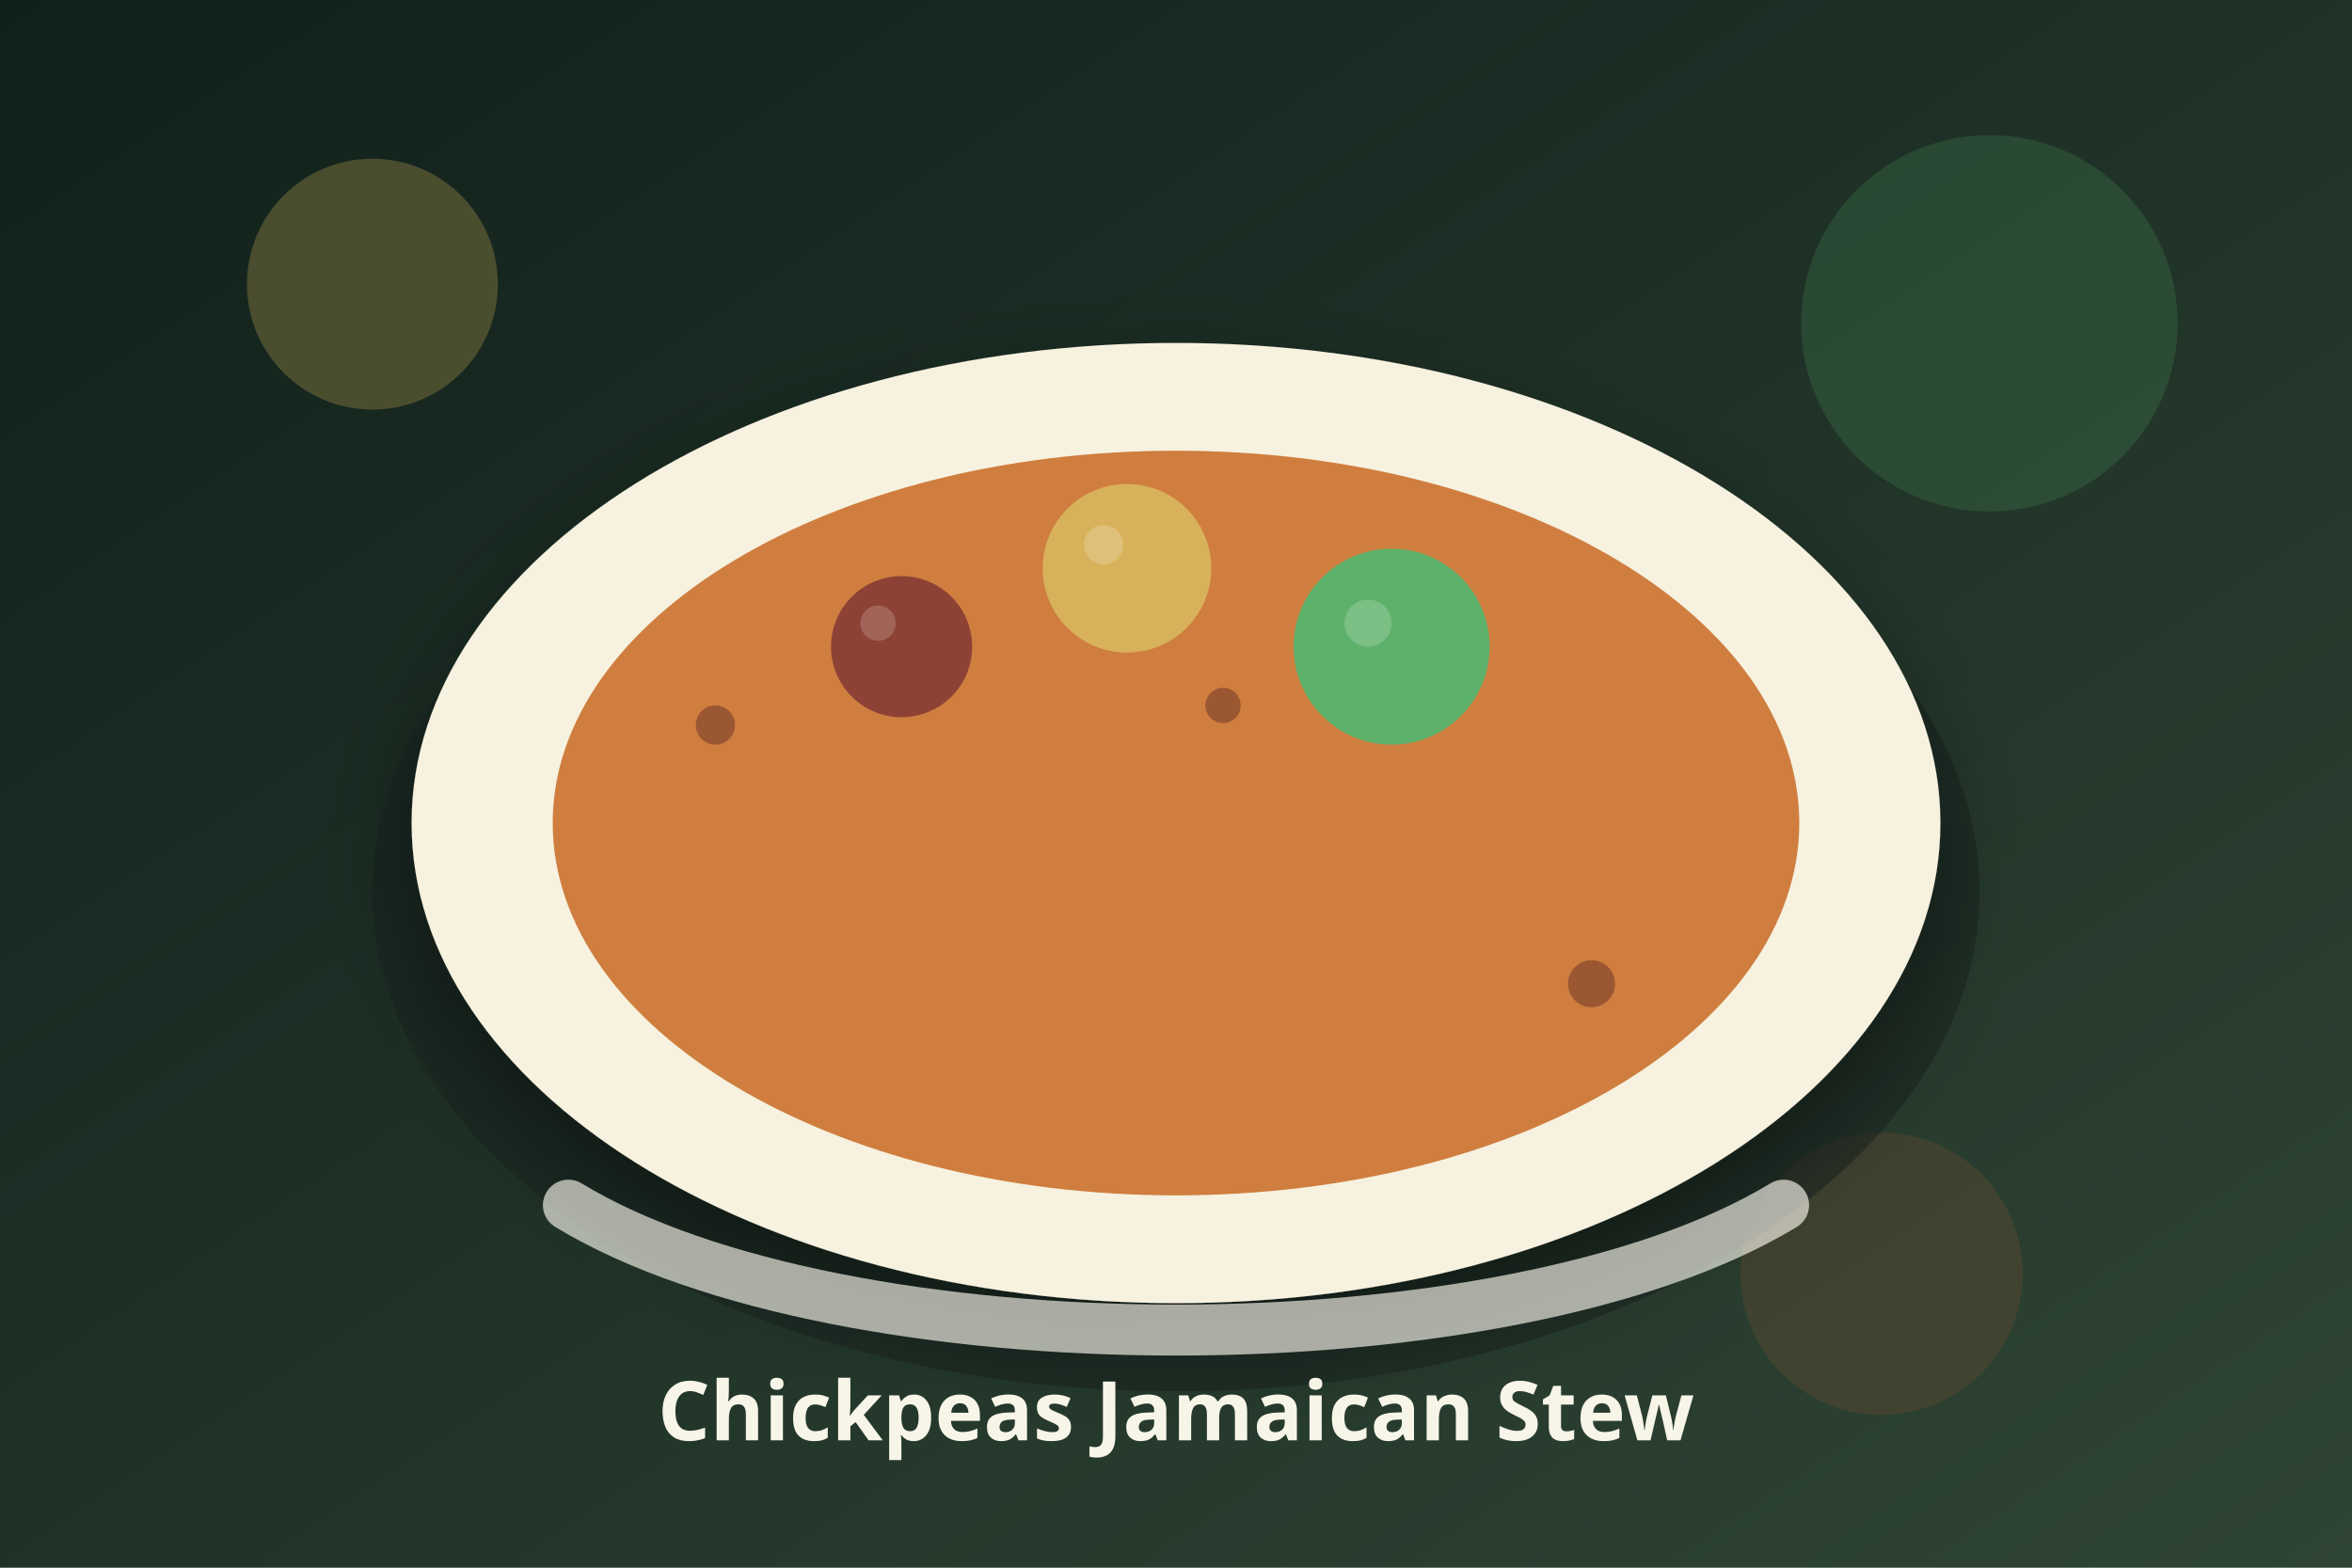
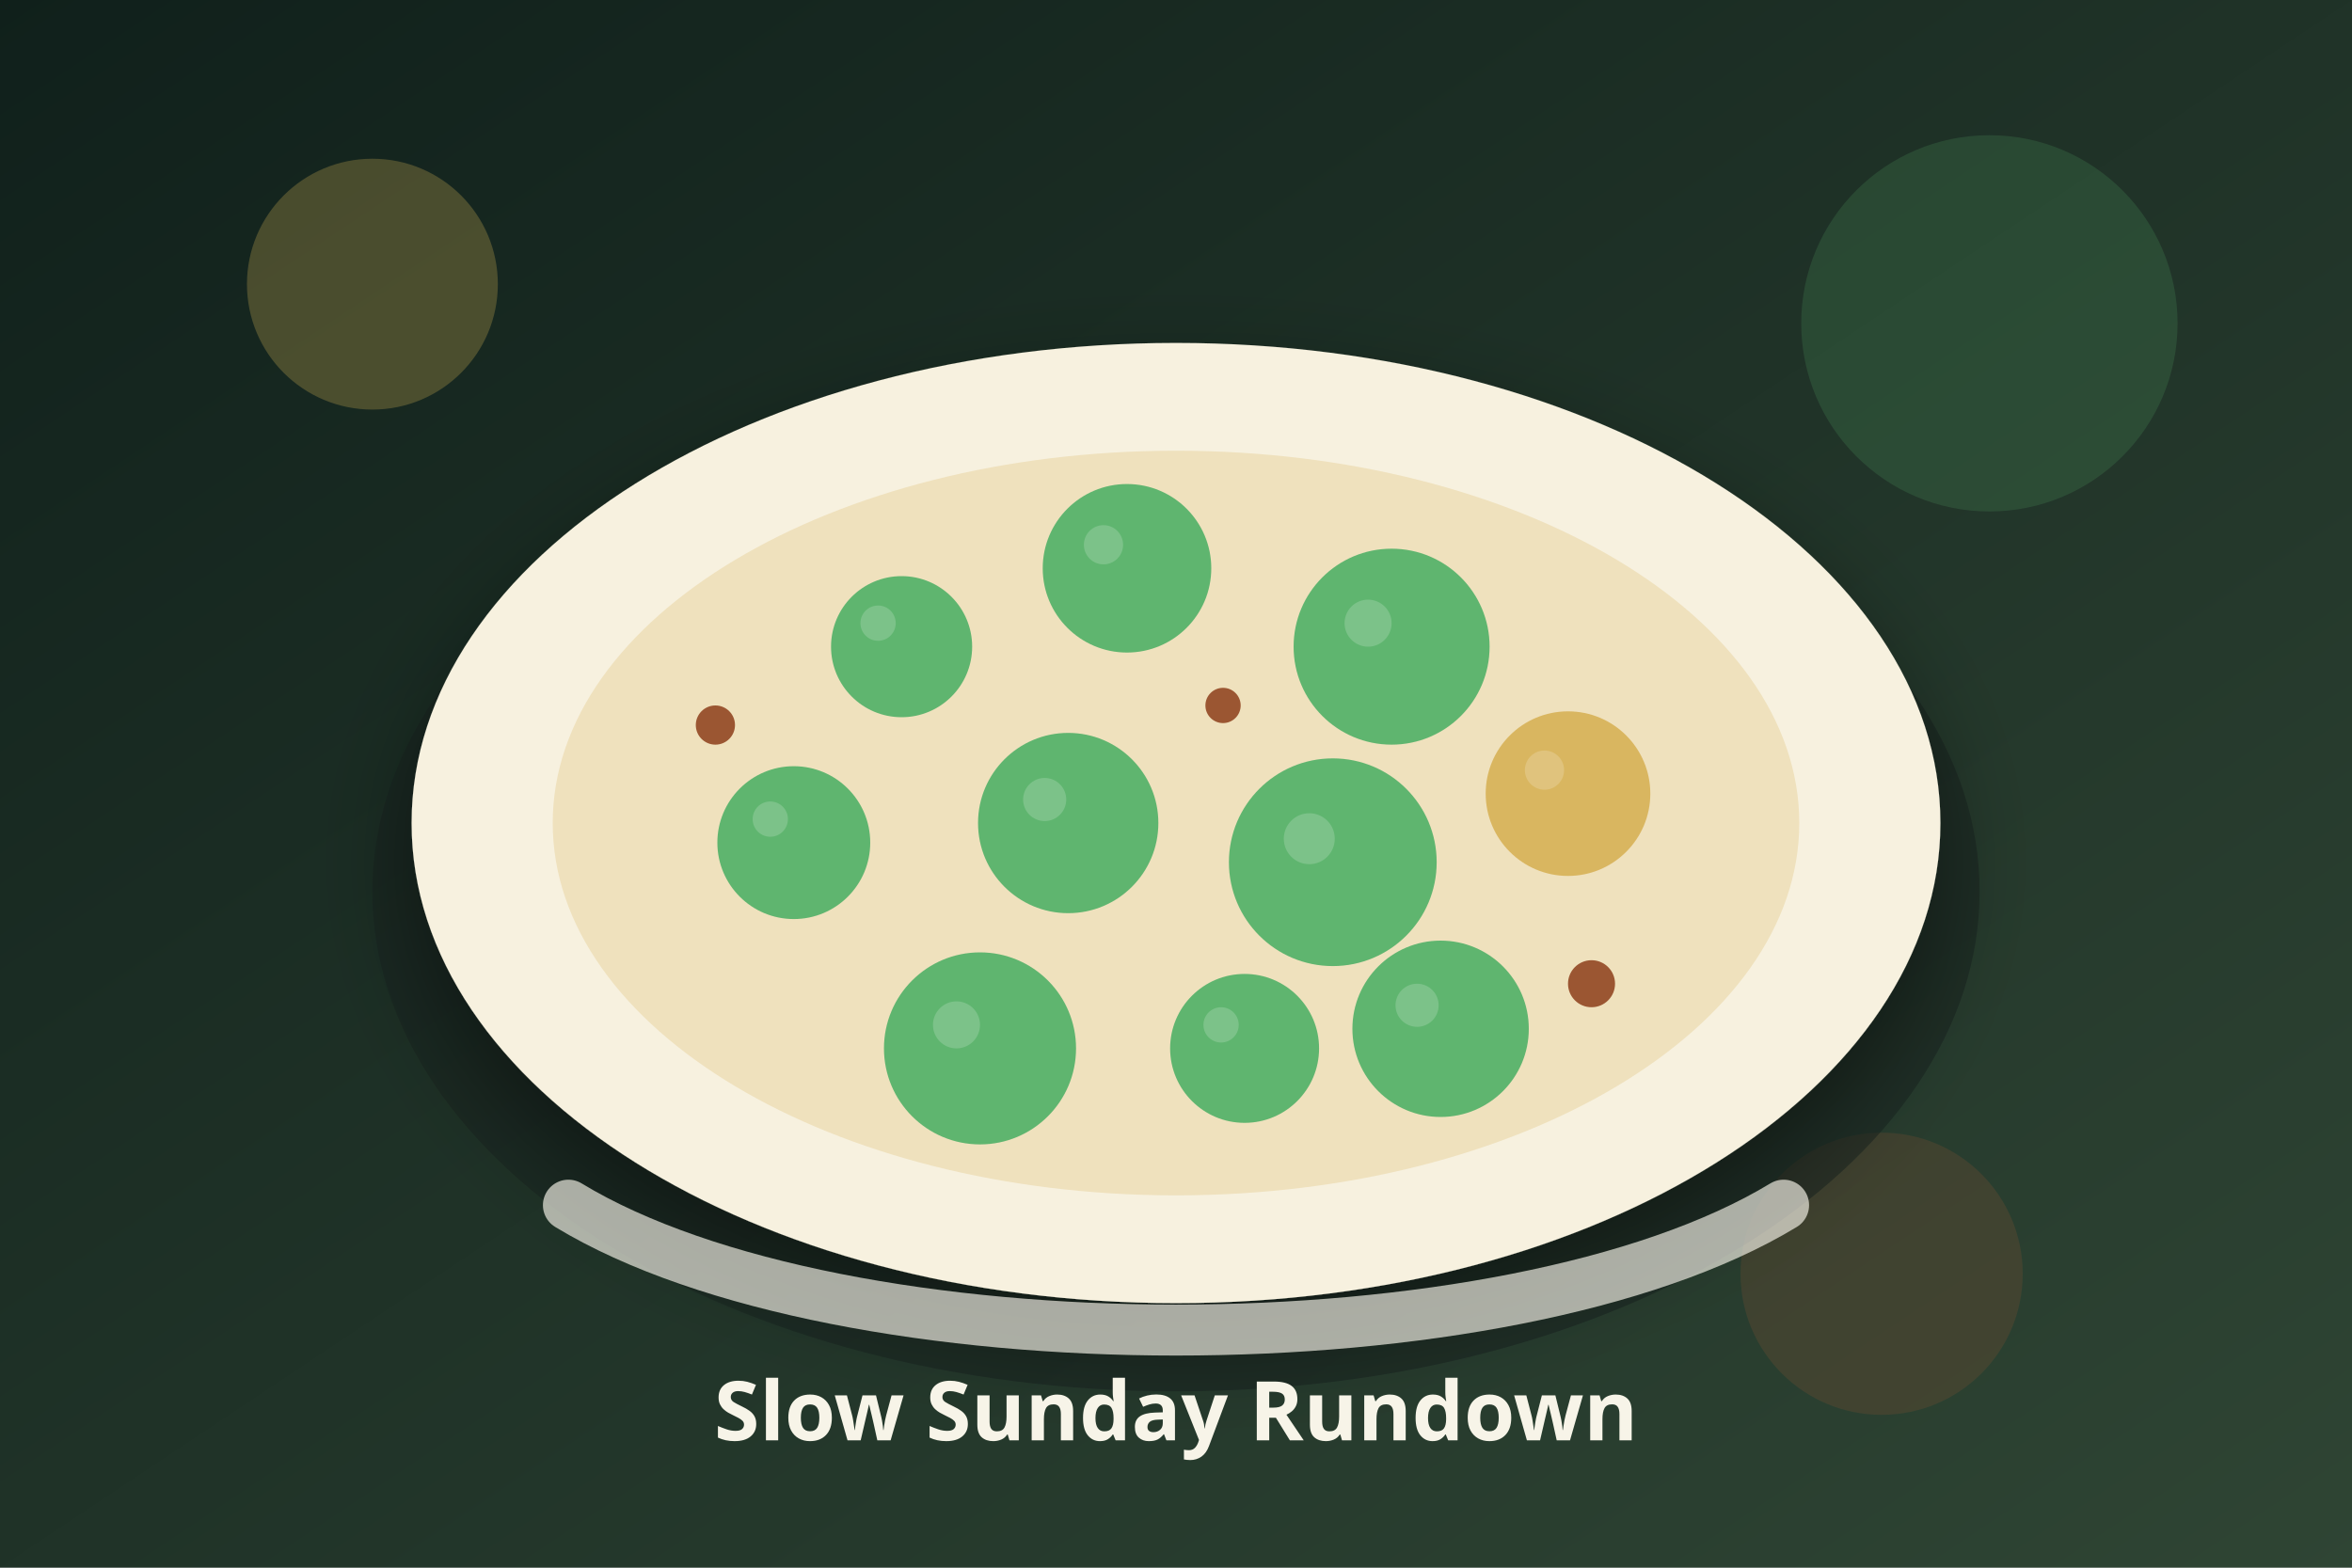
<svg xmlns="http://www.w3.org/2000/svg" width="1200" height="800" viewBox="0 0 1200 800" role="img" aria-labelledby="title desc">
  <defs>
    <linearGradient id="bg" x1="0" y1="0" x2="1" y2="1">
      <stop offset="0" stop-color="#10201b" />
      <stop offset="1" stop-color="#2f4534" />
    </linearGradient>
    <filter id="shadow" x="-20%" y="-20%" width="140%" height="150%">
      <feDropShadow dx="0" dy="20" stdDeviation="24" flood-color="#09110d" flood-opacity=".42" />
    </filter>
  </defs>
  <rect width="1200" height="800" fill="url(#bg)" />
  <circle cx="190" cy="145" r="64" fill="#f4c95d" opacity=".24" />
  <circle cx="1015" cy="165" r="96" fill="#5ab36c" opacity=".18" />
  <circle cx="960" cy="650" r="72" fill="#9b5632" opacity=".2" />
  <ellipse cx="600" cy="455" rx="410" ry="255" fill="#18221f" opacity=".55" />
  <ellipse cx="600" cy="420" rx="390" ry="245" fill="#f7f1df" filter="url(#shadow)" />
-   <ellipse cx="600" cy="420" rx="318" ry="190" fill="#cf7e3f" />
-   <circle cx="460" cy="330" r="36" fill="#8a3f35" opacity=".96" />
+   <ellipse cx="600" cy="420" rx="318" ry="190" fill="#efe1bd" />
+   <circle cx="460" cy="330" r="36" fill="#5ab36c" opacity=".96" />
  <circle cx="448" cy="318" r="9" fill="#fff" opacity=".18" />
-   <circle cx="575" cy="290" r="43" fill="#d9b45d" opacity=".96" />
+   <circle cx="575" cy="290" r="43" fill="#5ab36c" opacity=".96" />
  <circle cx="563" cy="278" r="10" fill="#fff" opacity=".18" />
  <circle cx="710" cy="330" r="50" fill="#5ab36c" opacity=".96" />
  <circle cx="698" cy="318" r="12" fill="#fff" opacity=".18" />
+   <circle cx="405" cy="430" r="39" fill="#5ab36c" opacity=".96" />
+   <circle cx="393" cy="418" r="9" fill="#fff" opacity=".18" />
+   <circle cx="545" cy="420" r="46" fill="#5ab36c" opacity=".96" />
+   <circle cx="533" cy="408" r="11" fill="#fff" opacity=".18" />
+   <circle cx="680" cy="440" r="53" fill="#5ab36c" opacity=".96" />
+   <circle cx="668" cy="428" r="13" fill="#fff" opacity=".18" />
+   <circle cx="800" cy="405" r="42" fill="#d9b45d" opacity=".96" />
+   <circle cx="788" cy="393" r="10" fill="#fff" opacity=".18" />
+   <circle cx="500" cy="535" r="49" fill="#5ab36c" opacity=".96" />
+   <circle cx="488" cy="523" r="12" fill="#fff" opacity=".18" />
+   <circle cx="635" cy="535" r="38" fill="#5ab36c" opacity=".96" />
+   <circle cx="623" cy="523" r="9" fill="#fff" opacity=".18" />
+   <circle cx="735" cy="525" r="45" fill="#5ab36c" opacity=".96" />
+   <circle cx="723" cy="513" r="11" fill="#fff" opacity=".18" />
  <circle cx="812" cy="502" r="12" fill="#9b5632" />
  <circle cx="365" cy="370" r="10" fill="#9b5632" />
  <circle cx="624" cy="360" r="9" fill="#9b5632" />
  <path d="M290 615 C430 700 770 700 910 615" fill="none" stroke="#fbf8ec" stroke-width="26" stroke-linecap="round" opacity=".65" />
-   <text x="600" y="735" fill="#f7f4e8" font-family="system-ui, sans-serif" font-size="42" font-weight="800" text-anchor="middle">Chickpeas Jamaican Stew</text>
+   <text x="600" y="735" fill="#f7f4e8" font-family="system-ui, sans-serif" font-size="42" font-weight="800" text-anchor="middle">Slow Sunday Rundown</text>
</svg>
